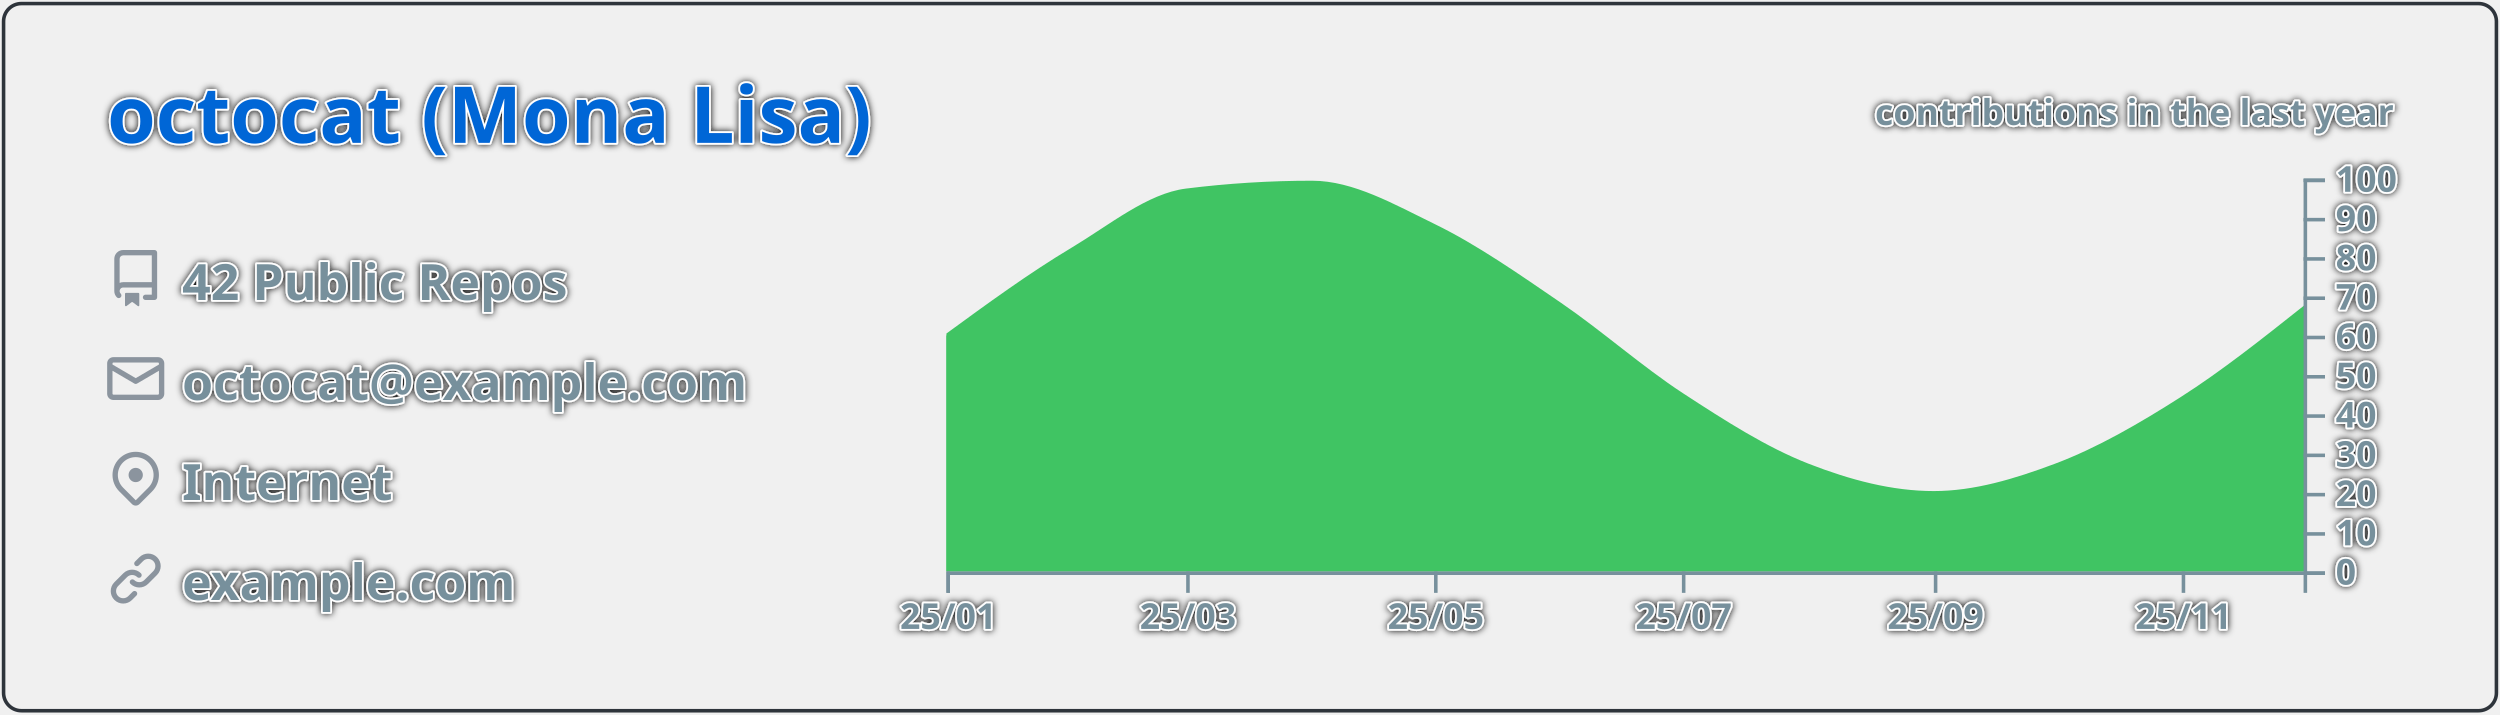
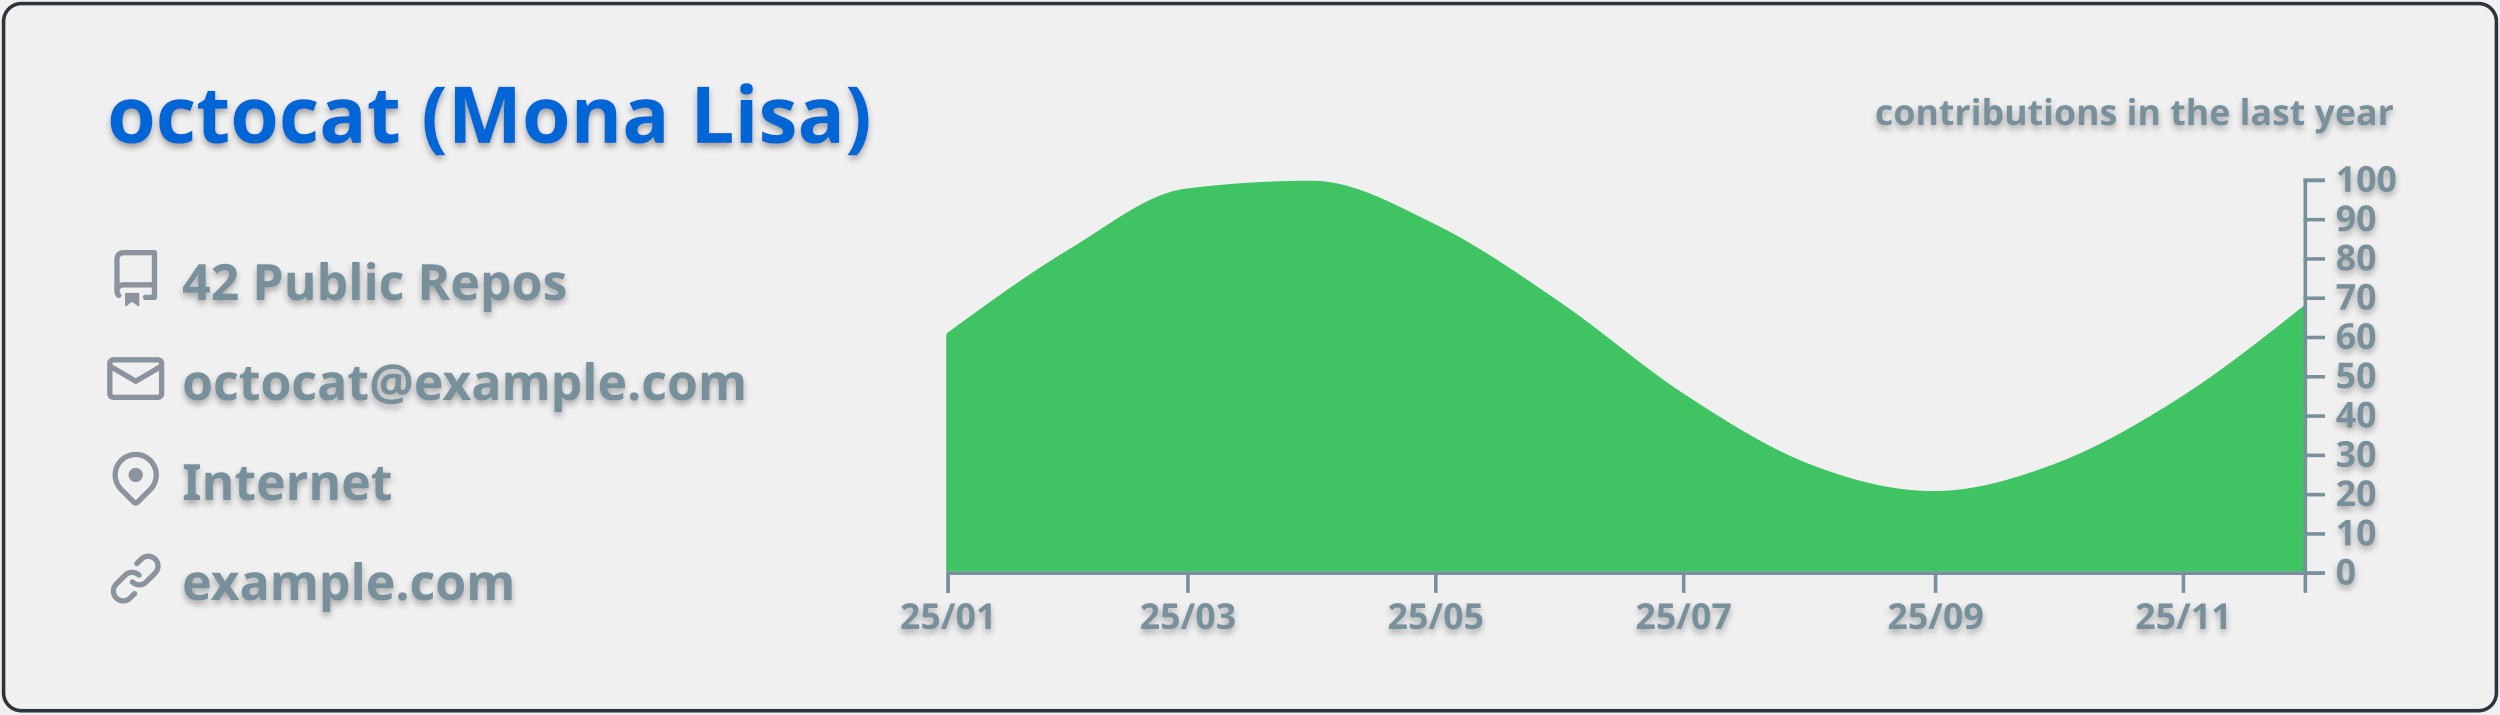
<svg xmlns="http://www.w3.org/2000/svg" width="700" height="200" viewBox="0 0 700 200">
  <style>
@keyframes gpsc-fade{from{opacity:0}to{opacity:1}}
@keyframes gpsc-rise{from{opacity:0;transform:translateY(16px)}to{opacity:1;transform:translateY(0)}}
@keyframes gpsc-grow{from{transform:scaleY(0)}to{transform:scaleY(1)}}
@keyframes gpsc-pop{from{opacity:0;transform:scale(.55)}to{opacity:1;transform:scale(1)}}
@keyframes gpsc-wipe{from{transform:translateX(calc(-1 * var(--gpsc-w,420px)))}to{transform:translateX(0)}}
@keyframes gpsc-tint{from{filter:sepia(.7) saturate(4) hue-rotate(-70deg)}to{filter:sepia(0) saturate(1) hue-rotate(0)}}
@keyframes gpsc-rgb{0%{filter:hue-rotate(0deg) saturate(1)}50%{filter:hue-rotate(180deg) saturate(1.7)}100%{filter:hue-rotate(360deg) saturate(1)}}.gpsc-item,.gpsc-chart,.arc,rect.bar{animation:gpsc-fade 1.56s ease both calc(var(--gpsc-i,0) * 0.208s)}@media (prefers-reduced-motion:reduce){.gpsc-root,.gpsc-root *,.gpsc-item,.gpsc-chart,rect.bar,.arc,.gpsc-reveal{animation:none!important}}</style>
  <style>* {
          font-family: 'Segoe UI', Ubuntu, "Helvetica Neue", Sans-Serif
        }
        text {
          font-weight: 600;
-           paint-order: stroke fill;
-           stroke: #fff;
-           stroke-width: 1px;
-           stroke-linejoin: round;
-           filter: drop-shadow(0 0 1px #111);
+           filter: drop-shadow(0 1px 1px rgba(0, 0, 0, 0.65)) drop-shadow(0 0 1px rgba(255, 255, 255, 0.55));
        }</style>
  <g class="gpsc-root">
    <rect x="1" y="1" rx="5" ry="5" height="99%" width="99.714%" stroke="#2e343b" stroke-width="1" fill="#ffffff00" stroke-opacity="1" />
    <text x="30" y="40" class="gpsc-item" style="--gpsc-i: 0; font-size: 22px; fill: #0366d6;">octocat (Mona Lisa)</text>
    <g transform="translate(0,40)">
      <g transform="translate(30,30)">
        <g class="gpsc-item" style="--gpsc-i: 0;">
          <g transform="translate(0,0)" width="14" height="14" fill="#8b949e">
            <path fill-rule="evenodd" d="M2 2.5A2.5 2.5 0 014.5 0h8.75a.75.75 0 01.75.75v12.5a.75.75 0 01-.75.75h-2.5a.75.75 0 110-1.5h1.75v-2h-8a1 1 0 00-.714 1.7.75.75 0 01-1.072 1.05A2.495 2.495 0 012 11.5v-9zm10.5-1V9h-8c-.356 0-.694.074-1 .208V2.5a1 1 0 011-1h8zM5 12.25v3.25a.25.25 0 00.4.2l1.45-1.087a.25.25 0 01.3 0L8.6 15.7a.25.25 0 00.4-.2v-3.25a.25.25 0 00-.25-.25h-3.5a.25.25 0 00-.25.25z" />
          </g>
        </g>
        <g class="gpsc-item" style="--gpsc-i: 1;">
          <g transform="translate(0,28)" width="14" height="14" fill="#8b949e">
            <path fill-rule="evenodd" d="M1.75 2A1.75 1.75 0 000 3.75v.736a.75.75 0 000 .027v7.737C0 13.216.784 14 1.75 14h12.5A1.75 1.75 0 0016 12.25v-8.5A1.75 1.75 0 0014.25 2H1.75zM14.5 4.07v-.32a.25.25 0 00-.25-.25H1.75a.25.25 0 00-.25.25v.32L8 7.88l6.5-3.81zm-13 1.74v6.441c0 .138.112.25.25.25h12.5a.25.25 0 00.25-.25V5.809L8.38 9.397a.75.75 0 01-.76 0L1.5 5.809z" />
          </g>
        </g>
        <g class="gpsc-item" style="--gpsc-i: 2;">
          <g transform="translate(0,56)" width="14" height="14" fill="#8b949e">
            <path fill-rule="evenodd" d="M11.536 3.464a5 5 0 010 7.072L8 14.07l-3.536-3.535a5 5 0 117.072-7.072v.001zm1.06 8.132a6.5 6.5 0 10-9.192 0l3.535 3.536a1.5 1.5 0 002.122 0l3.535-3.536zM8 9a2 2 0 100-4 2 2 0 000 4z" />
          </g>
        </g>
        <g class="gpsc-item" style="--gpsc-i: 3;">
          <g transform="translate(0,84)" width="14" height="14" fill="#8b949e">
            <path fill-rule="evenodd" d="M7.775 3.275a.75.75 0 001.06 1.06l1.25-1.25a2 2 0 112.83 2.83l-2.5 2.5a2 2 0 01-2.83 0 .75.75 0 00-1.06 1.06 3.5 3.5 0 004.95 0l2.5-2.5a3.5 3.5 0 00-4.95-4.95l-1.25 1.25zm-4.69 9.64a2 2 0 010-2.83l2.5-2.5a2 2 0 012.83 0 .75.75 0 001.06-1.06 3.5 3.5 0 00-4.95 0l-2.5 2.5a3.5 3.5 0 004.95 4.95l1.25-1.25a.75.75 0 00-1.06-1.06l-1.25 1.25a2 2 0 01-2.83 0z" />
          </g>
        </g>
        <text x="21" y="14" class="gpsc-item" style="--gpsc-i: 0; fill: #77909c; font-size: 14px;">42 Public Repos</text>
        <text x="21" y="42" class="gpsc-item" style="--gpsc-i: 1; fill: #77909c; font-size: 14px;">octocat@example.com</text>
        <text x="21" y="70" class="gpsc-item" style="--gpsc-i: 2; fill: #77909c; font-size: 14px;">Internet</text>
        <text x="21" y="98" class="gpsc-item" style="--gpsc-i: 3; fill: #77909c; font-size: 14px;">example.com</text>
      </g>
      <g color="#40c463" transform="translate(295,10)">
        <clipPath id="gpsc-reveal-clip">
          <rect class="gpsc-reveal" x="-30" y="0" width="410" height="110" style="--gpsc-w: 410px; --gpsc-i: 4;" />
        </clipPath>
        <g clip-path="url(#gpsc-reveal-clip)" class="gpsc-chart" style="--gpsc-i: 4;">
          <path transform="translate(-30,0)" stroke="#40c463" fill="#40c463" opacity="1" d="M0,44C11.756,35.414,23.513,26.828,35.269,19.8C45.888,13.452,56.507,4.625,67.126,3.3C78.882,1.833,90.639,1.1,102.395,1.1C113.772,1.1,125.15,7.66,136.527,13.2C148.283,18.925,160.04,27.165,171.796,35.2C183.174,42.976,194.551,53.073,205.928,60.5C217.685,68.175,229.441,75.717,241.198,80.3C252.954,84.883,264.711,88,276.467,88C287.844,88,299.222,84.571,310.599,80.3C322.355,75.887,334.112,69.094,345.868,61.6C357.246,54.348,368.623,45.324,380,36.3L380,110C368.623,110,357.246,110,345.868,110C334.112,110,322.355,110,310.599,110C299.222,110,287.844,110,276.467,110C264.711,110,252.954,110,241.198,110C229.441,110,217.685,110,205.928,110C194.551,110,183.174,110,171.796,110C160.04,110,148.283,110,136.527,110C125.15,110,113.772,110,102.395,110C90.639,110,78.882,110,67.126,110C56.507,110,45.888,110,35.269,110C23.513,110,11.756,110,0,110Z" />
        </g>
        <g color="#77909c" transform="translate(-30,110)" fill="none" font-size="10" font-family="sans-serif" text-anchor="middle">
          <path class="domain" stroke="currentColor" d="M0.5,6V0.5H380.5V6" />
          <g class="tick" opacity="1" transform="translate(0.5,0)">
            <line stroke="currentColor" y2="6" />
            <text fill="currentColor" y="9" dy="0.71em">25/01</text>
          </g>
          <g class="tick" opacity="1" transform="translate(67.62575,0)">
            <line stroke="currentColor" y2="6" />
            <text fill="currentColor" y="9" dy="0.71em">25/03</text>
          </g>
          <g class="tick" opacity="1" transform="translate(137.0269,0)">
            <line stroke="currentColor" y2="6" />
            <text fill="currentColor" y="9" dy="0.71em">25/05</text>
          </g>
          <g class="tick" opacity="1" transform="translate(206.4281,0)">
            <line stroke="currentColor" y2="6" />
            <text fill="currentColor" y="9" dy="0.71em">25/07</text>
          </g>
          <g class="tick" opacity="1" transform="translate(276.9671,0)">
            <line stroke="currentColor" y2="6" />
            <text fill="currentColor" y="9" dy="0.71em">25/09</text>
          </g>
          <g class="tick" opacity="1" transform="translate(346.3683,0)">
            <line stroke="currentColor" y2="6" />
            <text fill="currentColor" y="9" dy="0.71em">25/11</text>
          </g>
        </g>
        <g color="#77909c" transform="translate(350,0)" fill="none" font-size="10" font-family="sans-serif" text-anchor="start">
          <path class="domain" stroke="currentColor" d="M6,110.5H0.5V0.5H6" />
          <g class="tick" opacity="1" transform="translate(0,110.5)">
            <line stroke="currentColor" x2="6" />
            <text fill="currentColor" x="9" dy="0.32em">0</text>
          </g>
          <g class="tick" opacity="1" transform="translate(0,99.5)">
            <line stroke="currentColor" x2="6" />
            <text fill="currentColor" x="9" dy="0.32em">10</text>
          </g>
          <g class="tick" opacity="1" transform="translate(0,88.5)">
            <line stroke="currentColor" x2="6" />
            <text fill="currentColor" x="9" dy="0.32em">20</text>
          </g>
          <g class="tick" opacity="1" transform="translate(0,77.5)">
            <line stroke="currentColor" x2="6" />
            <text fill="currentColor" x="9" dy="0.32em">30</text>
          </g>
          <g class="tick" opacity="1" transform="translate(0,66.5)">
            <line stroke="currentColor" x2="6" />
            <text fill="currentColor" x="9" dy="0.32em">40</text>
          </g>
          <g class="tick" opacity="1" transform="translate(0,55.5)">
            <line stroke="currentColor" x2="6" />
            <text fill="currentColor" x="9" dy="0.32em">50</text>
          </g>
          <g class="tick" opacity="1" transform="translate(0,44.5)">
            <line stroke="currentColor" x2="6" />
            <text fill="currentColor" x="9" dy="0.32em">60</text>
          </g>
          <g class="tick" opacity="1" transform="translate(0,33.5)">
            <line stroke="currentColor" x2="6" />
            <text fill="currentColor" x="9" dy="0.32em">70</text>
          </g>
          <g class="tick" opacity="1" transform="translate(0,22.5)">
            <line stroke="currentColor" x2="6" />
            <text fill="currentColor" x="9" dy="0.32em">80</text>
          </g>
          <g class="tick" opacity="1" transform="translate(0,11.5)">
            <line stroke="currentColor" x2="6" />
            <text fill="currentColor" x="9" dy="0.32em">90</text>
          </g>
          <g class="tick" opacity="1" transform="translate(0,0.5)">
            <line stroke="currentColor" x2="6" />
            <text fill="currentColor" x="9" dy="0.32em">100</text>
          </g>
        </g>
        <g>
          <text y="-15" x="230" style="fill: #77909c; font-size: 10px;">contributions in the last year</text>
        </g>
      </g>
    </g>
  </g>
</svg>
